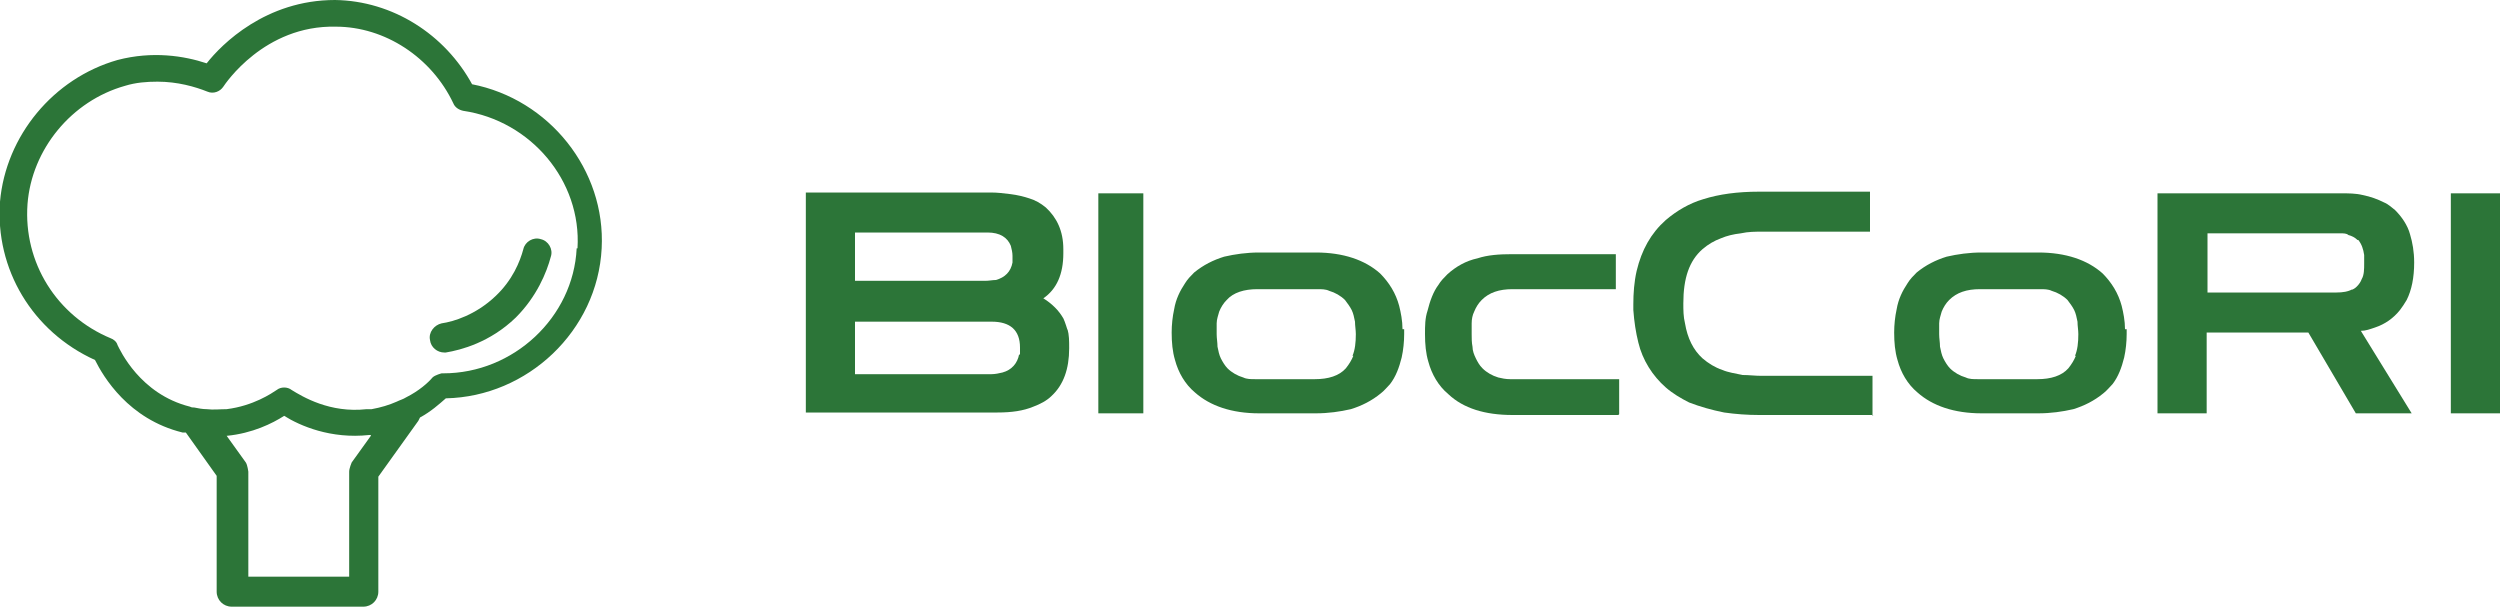
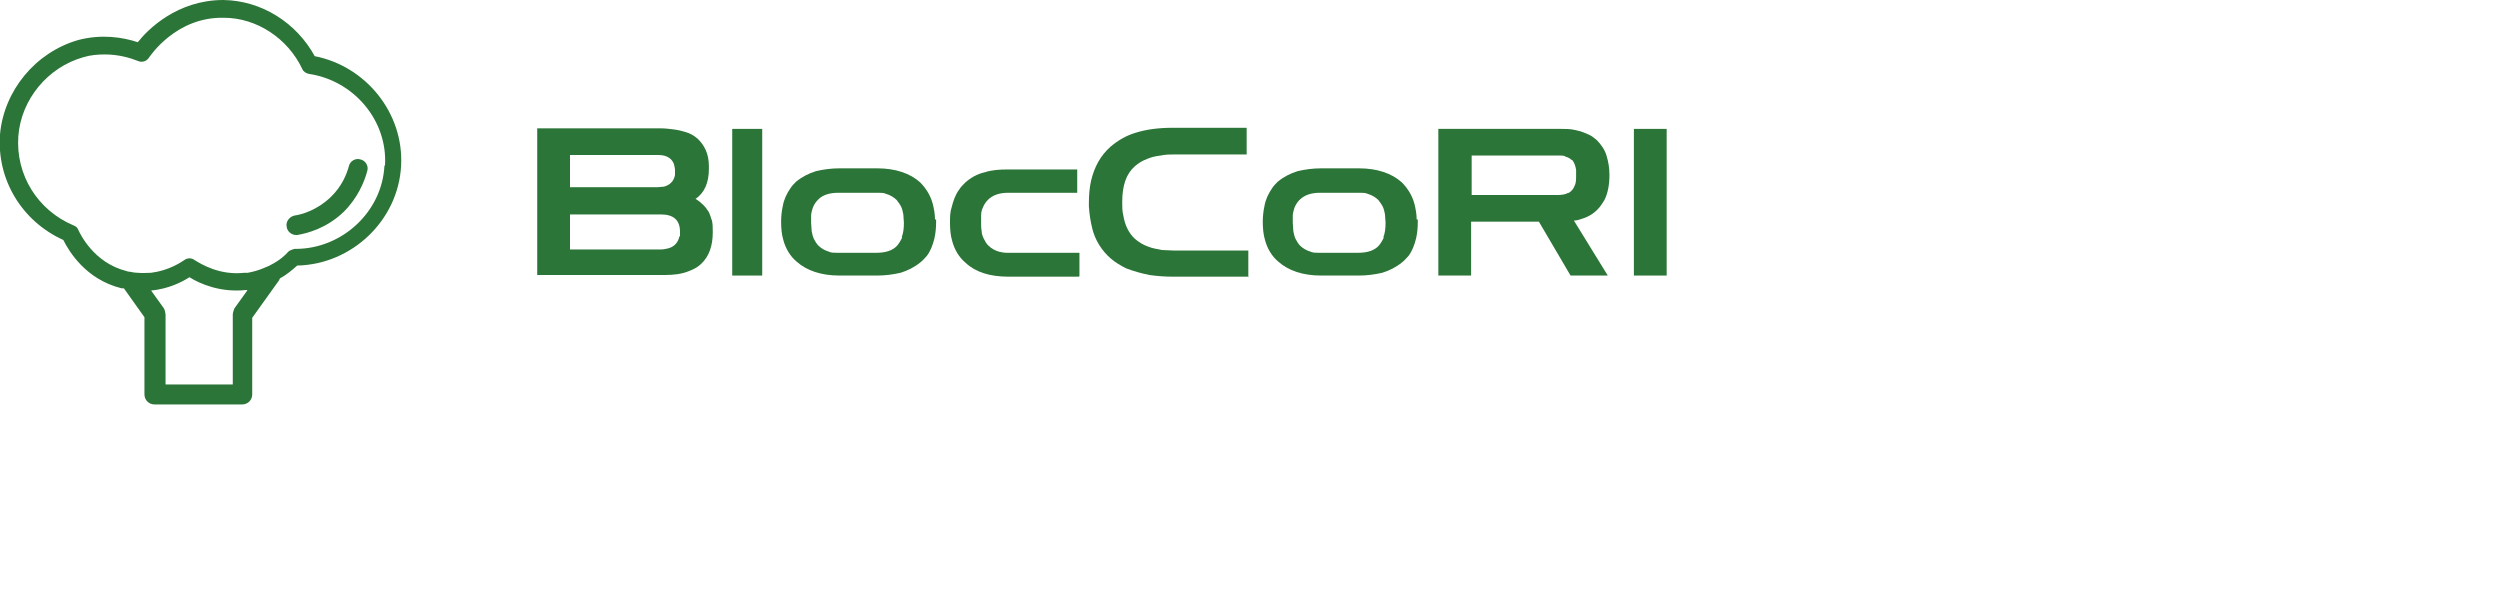
- <svg xmlns="http://www.w3.org/2000/svg" viewBox="0 0 30 7.28">
+ <svg xmlns="http://www.w3.org/2000/svg" viewBox="0 0 45 10.92">
  <defs>
    <style>.d,.e{fill:#2c7538;}.e{fill-rule:evenodd;}</style>
  </defs>
  <g id="a" />
  <g id="b">
    <g id="c">
      <g>
        <g>
          <path class="d" d="M5.67,1.02C5.34,.41,4.71,.01,4.02,0c-.83,0-1.36,.53-1.54,.76-.27-.09-.65-.15-1.07-.04C.64,.94,.07,1.63,0,2.42c-.06,.81,.39,1.56,1.14,1.9,.1,.2,.4,.71,1.05,.87,.01,0,.03,0,.04,0l.37,.52v1.39c0,.1,.08,.18,.18,.18h1.58c.1,0,.18-.08,.18-.18v-1.38l.48-.67s.01-.02,.02-.04c.13-.07,.23-.16,.31-.23,.98-.02,1.82-.81,1.87-1.8,.05-.94-.63-1.79-1.56-1.97Zm-1.22,4.21l-.23,.32s-.03,.07-.03,.11v1.26h-1.21v-1.26s-.01-.08-.03-.11l-.23-.32h0c.31-.03,.55-.15,.69-.24,.19,.12,.56,.28,1.02,.23h.02Zm2.47-2.25c-.04,.83-.76,1.5-1.6,1.5h-.02s-.08,.02-.11,.05c-.05,.06-.16,.16-.32,.24-.03,.02-.07,.03-.11,.05-.09,.04-.19,.07-.3,.09-.02,0-.04,0-.06,0-.44,.05-.77-.15-.9-.23-.05-.04-.13-.04-.18,0-.06,.04-.28,.19-.6,.23-.08,0-.16,.01-.24,0-.05,0-.1-.01-.15-.02-.02,0-.03,0-.05-.01-.6-.15-.84-.68-.87-.74-.01-.04-.05-.07-.08-.08-.65-.27-1.05-.91-1-1.61,.05-.66,.53-1.24,1.17-1.42,.13-.04,.26-.05,.39-.05,.24,0,.45,.06,.6,.12,.07,.03,.15,0,.19-.06,.02-.03,.49-.74,1.35-.72,.59,0,1.15,.37,1.41,.92,.02,.05,.07,.08,.12,.09,.81,.12,1.42,.84,1.37,1.65Z" />
          <path class="d" d="M5.33,4.23c-.08,0-.16-.06-.17-.15-.02-.09,.05-.18,.14-.2,.14-.02,.41-.1,.65-.33,.2-.19,.29-.41,.33-.56,.02-.09,.12-.15,.21-.12,.09,.02,.15,.12,.12,.21-.05,.19-.17,.48-.42,.73-.31,.3-.66,.39-.84,.42,0,0-.02,0-.03,0Z" />
        </g>
        <g>
          <path class="e" d="M22.48,4.98h-1.37c-.14,0-.28-.01-.42-.03-.15-.03-.29-.07-.42-.12-.1-.05-.2-.11-.28-.18-.16-.14-.28-.33-.33-.54-.03-.12-.05-.25-.06-.39,0-.02,0-.05,0-.07,0-.13,.01-.27,.04-.4,.06-.25,.17-.45,.35-.61,.13-.11,.28-.2,.45-.25,.19-.06,.41-.09,.67-.09h1.33v.48h-1.29c-.09,0-.17,0-.26,.02-.09,.01-.17,.03-.24,.06-.08,.03-.15,.07-.22,.13-.16,.14-.23,.35-.23,.65,0,.08,0,.16,.02,.24,.03,.18,.1,.32,.21,.42,.07,.06,.15,.11,.24,.14,.07,.03,.15,.04,.24,.06,.08,0,.15,.01,.23,.01h1.33v.48Z" />
          <path class="e" d="M19.42,4.98h-1.27c-.33,0-.59-.08-.77-.25-.12-.1-.2-.24-.24-.39-.03-.1-.04-.21-.04-.33,0-.1,0-.19,.03-.28,.03-.12,.07-.23,.13-.31,.03-.05,.07-.09,.11-.13,.1-.09,.22-.16,.36-.19,.12-.04,.26-.05,.42-.05h1.24v.42h-1.24c-.16,0-.28,.04-.37,.13-.04,.04-.07,.09-.09,.14-.02,.04-.03,.09-.03,.14,0,.04,0,.09,0,.13,0,.05,0,.1,.01,.15,0,.05,.02,.1,.04,.14,.02,.04,.04,.08,.08,.12,.05,.05,.12,.09,.19,.11,.04,.01,.09,.02,.14,.02,.01,0,.02,0,.04,0h1.27v.42Z" />
          <rect class="d" x="29.41" y="2.32" width=".59" height="2.64" />
          <rect class="d" x="13.18" y="2.32" width=".54" height="2.64" />
          <path class="e" d="M28.5,3.93c.12-.04,.22-.11,.3-.21,.03-.04,.05-.07,.08-.12,.06-.12,.09-.27,.09-.45,0-.13-.02-.24-.05-.34-.03-.11-.1-.21-.18-.29-.04-.03-.08-.07-.13-.09-.08-.04-.16-.07-.26-.09-.08-.02-.17-.02-.25-.02h-2.21v2.64h.59v-.97h1.22l.57,.97h.67l-.61-.99c.06,0,.11-.02,.17-.04Zm-.27-.46c-.05,.03-.12,.04-.19,.04h-1.55v-.71h1.55s.03,0,.05,0c.03,0,.07,0,.09,.02,.04,.01,.08,.03,.11,.06h.01c.04,.05,.06,.11,.07,.18,0,.03,0,.06,0,.1,0,.07,0,.14-.03,.19-.01,.03-.03,.06-.06,.09-.02,.02-.04,.03-.06,.04Z" />
          <path class="e" d="M12.81,3.96s-.03-.1-.05-.14c-.03-.05-.06-.09-.1-.13-.04-.04-.09-.08-.14-.11,.16-.11,.24-.29,.24-.54,0-.02,0-.04,0-.05,0-.22-.08-.38-.21-.5-.06-.05-.13-.09-.2-.11-.06-.02-.14-.04-.22-.05-.08-.01-.16-.02-.24-.02h-2.22v2.64h2.3c.17,0,.31-.02,.43-.07,.08-.03,.16-.07,.22-.13,.14-.13,.21-.32,.21-.57,0-.09,0-.16-.02-.23Zm-2.55-1.17h1.56s.02,0,.03,0c.15,0,.24,.06,.28,.16,.01,.04,.02,.08,.02,.12,0,.03,0,.06,0,.08-.02,.11-.09,.18-.2,.21-.04,0-.08,.01-.13,.01h-1.56v-.59Zm1.97,1.46c-.02,.11-.09,.19-.2,.22-.04,.01-.09,.02-.13,.02h-1.64v-.63h1.64c.22,0,.34,.1,.34,.31,0,.03,0,.06,0,.09Z" />
          <path class="e" d="M16.83,3.95c0-.1-.02-.2-.04-.28-.04-.15-.12-.28-.23-.39-.18-.16-.44-.25-.77-.25h-.68c-.15,0-.29,.02-.42,.05-.13,.04-.25,.1-.36,.19-.04,.04-.08,.08-.11,.13-.06,.09-.11,.19-.13,.31-.02,.09-.03,.19-.03,.28,0,.12,.01,.23,.04,.33,.04,.15,.12,.29,.24,.39,.18,.16,.44,.25,.77,.25h.68c.15,0,.29-.02,.42-.05,.13-.04,.25-.1,.36-.19,.04-.03,.07-.07,.11-.11,.07-.09,.11-.2,.14-.32,.02-.09,.03-.19,.03-.28,0-.02,0-.04,0-.06Zm-.59,.32c-.02,.05-.05,.1-.09,.15-.08,.09-.21,.13-.37,.13h-.68s-.02,0-.04,0c-.05,0-.1,0-.14-.02-.07-.02-.14-.06-.19-.11-.03-.03-.06-.08-.08-.12-.02-.04-.03-.09-.04-.14,0-.05-.01-.1-.01-.15,0-.04,0-.09,0-.13,0-.05,.02-.1,.03-.14,.02-.05,.05-.1,.09-.14,.08-.09,.21-.13,.37-.13h.68s.02,0,.04,0c.05,0,.1,0,.14,.02,.07,.02,.14,.06,.19,.11,.03,.04,.06,.08,.08,.12,.02,.04,.03,.09,.04,.14,0,.05,.01,.1,.01,.15,0,.1-.01,.19-.04,.26Z" />
          <path class="e" d="M25.5,3.95c0-.1-.02-.2-.04-.28-.04-.15-.12-.28-.23-.39-.18-.16-.44-.25-.77-.25h-.68c-.15,0-.29,.02-.42,.05-.13,.04-.25,.1-.36,.19-.04,.04-.08,.08-.11,.13-.06,.09-.11,.19-.13,.31-.02,.09-.03,.19-.03,.28,0,.12,.01,.23,.04,.33,.04,.15,.12,.29,.24,.39,.18,.16,.44,.25,.77,.25h.68c.15,0,.29-.02,.42-.05,.13-.04,.25-.1,.36-.19,.04-.03,.07-.07,.11-.11,.07-.09,.11-.2,.14-.32,.02-.09,.03-.19,.03-.28,0-.02,0-.04,0-.06Zm-.59,.32c-.02,.05-.05,.1-.09,.15-.08,.09-.21,.13-.37,.13h-.68s-.02,0-.04,0c-.05,0-.1,0-.14-.02-.07-.02-.14-.06-.19-.11-.03-.03-.06-.08-.08-.12-.02-.04-.03-.09-.04-.14,0-.05-.01-.1-.01-.15,0-.04,0-.09,0-.13,0-.05,.02-.1,.03-.14,.02-.05,.05-.1,.09-.14,.09-.09,.21-.13,.37-.13h.68s.02,0,.04,0c.05,0,.1,0,.14,.02,.07,.02,.14,.06,.19,.11,.03,.04,.06,.08,.08,.12,.02,.04,.03,.09,.04,.14,0,.05,.01,.1,.01,.15,0,.1-.01,.19-.04,.26Z" />
        </g>
      </g>
    </g>
  </g>
</svg>
